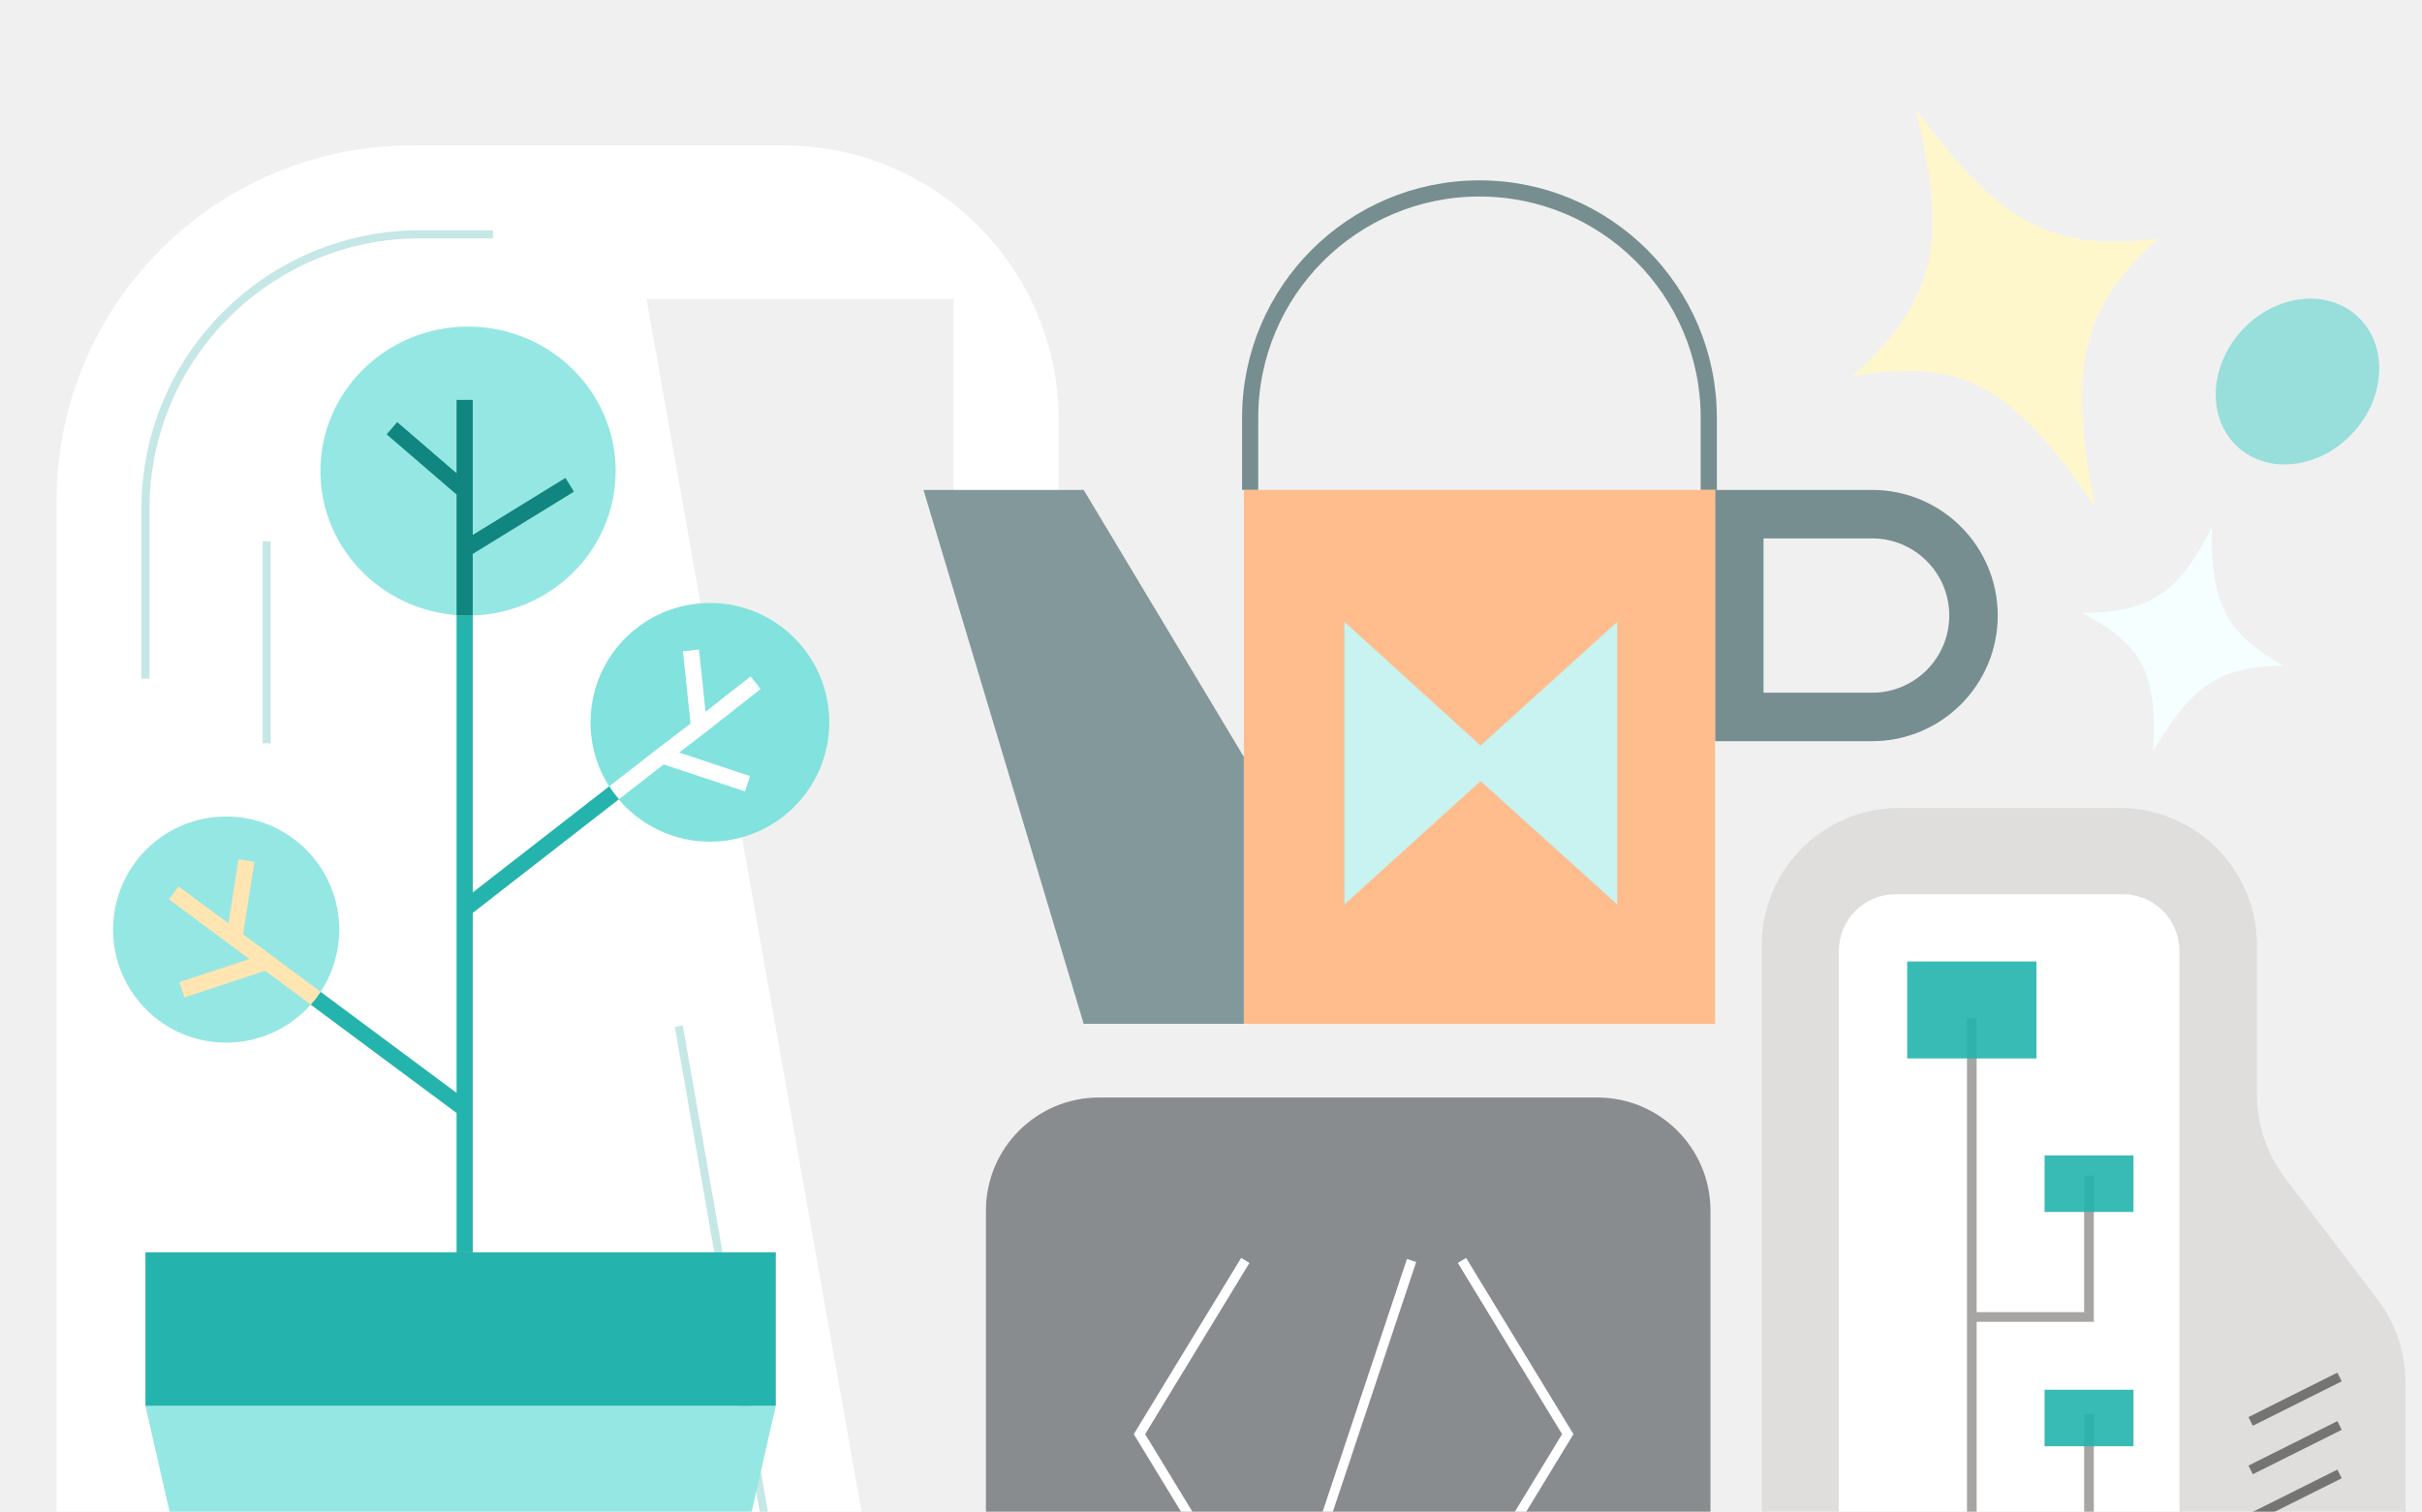
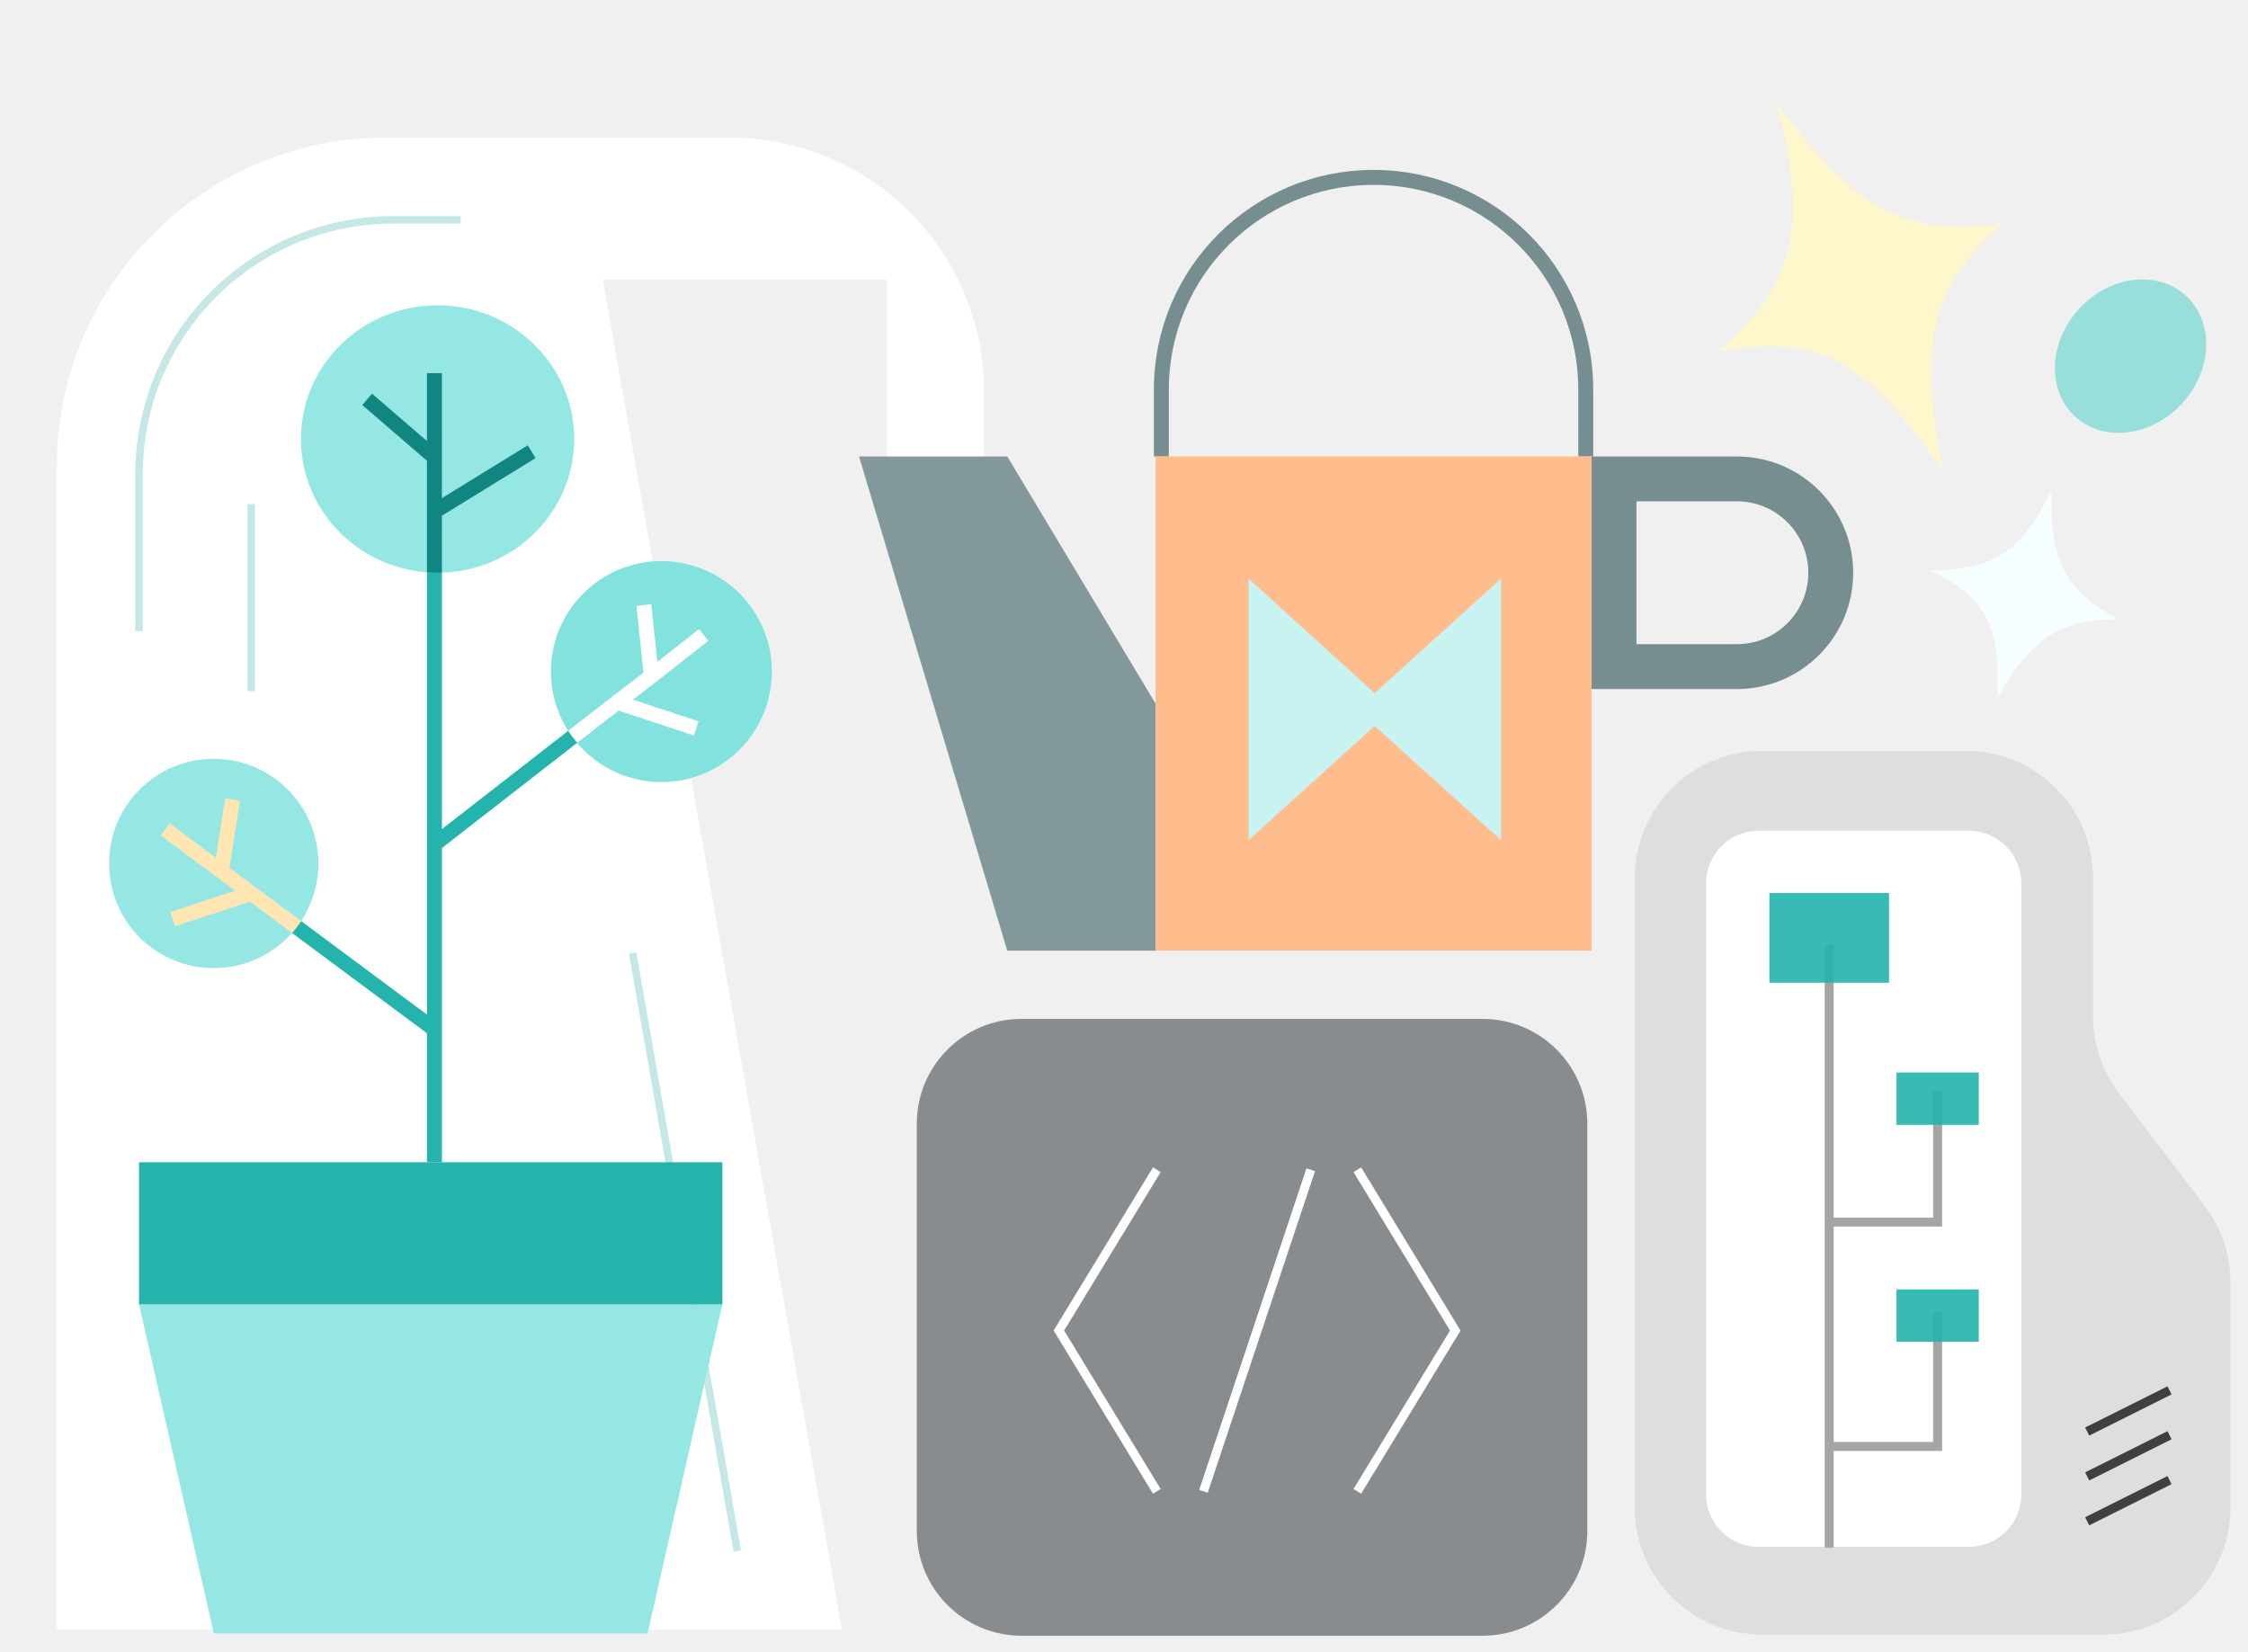
- <svg xmlns="http://www.w3.org/2000/svg" width="338" height="211" viewBox="0 0 338 211" fill="none">
-   <g clip-path="url(#clip0_311_11303)">
-     <path opacity="0.16" d="M245.855 131.949C245.855 121.361 254.439 112.777 265.028 112.777H295.798C306.387 112.777 314.97 121.361 314.97 131.949V152.813C314.97 157.011 316.348 161.093 318.892 164.432L331.768 181.331C334.312 184.67 335.69 188.752 335.69 192.95V226.857C335.69 237.445 327.106 246.029 316.517 246.029H265.028C254.439 246.029 245.855 237.445 245.855 226.857V131.949Z" fill="#867E79" />
-     <path opacity="0.5" d="M314.086 211.939L326.491 205.736M314.086 205.173L326.491 198.97M314.086 198.406L326.491 192.203" stroke="#0A0A0A" stroke-width="1.353" />
-     <rect x="256.621" y="124.826" width="47.529" height="107.973" rx="7.894" fill="white" />
-     <path opacity="0.5" d="M275.176 232.883V217.658M275.176 142.098V183.825M275.176 217.658H291.528V197.359M275.176 217.658V183.825M275.176 183.825H291.528V164.089" stroke="#4F4B48" stroke-width="1.353" />
-     <g opacity="0.9">
-       <rect x="266.156" y="134.207" width="18.044" height="13.533" fill="#24B4AD" />
-       <rect x="285.328" y="161.273" width="12.405" height="7.894" fill="#24B4AD" />
-       <rect x="285.328" y="193.979" width="12.405" height="7.894" fill="#24B4AD" />
-     </g>
-     <path d="M137.59 168.98C137.59 160.26 144.659 153.191 153.379 153.191H222.913C231.633 153.191 238.702 160.26 238.702 168.98V230.41C238.702 239.13 231.633 246.199 222.913 246.199H153.379C144.659 246.199 137.59 239.13 137.59 230.41V168.98Z" fill="#2C3036" fill-opacity="0.52" />
-     <path d="M173.785 175.934L159.018 200.181L173.785 224.428M180.817 224.428L196.99 175.934M204.022 175.934L218.79 200.181L204.022 224.428" stroke="white" stroke-width="1.353" />
-     <path d="M133.077 41.727H90.222L126.311 245.29H7.895V69.921C7.895 42.515 30.111 20.299 57.517 20.299H109.394C130.571 20.299 147.738 37.466 147.738 58.643V68.793H133.077V41.727Z" fill="white" />
-     <path d="M68.795 32.705H58.645C37.468 32.705 20.301 49.872 20.301 71.049V94.733M37.217 75.561V103.755M94.734 143.227L110.523 233.449" stroke="#C5E7E6" stroke-width="1.128" />
-     <path d="M242.725 71.768H261.26C269.075 71.768 275.411 78.104 275.411 85.919C275.411 93.734 269.075 100.07 261.26 100.07H242.725V71.768Z" stroke="#778E90" stroke-width="6.767" />
-     <path opacity="0.9" d="M128.875 68.385H151.231L173.587 105.645V142.905H151.231L128.875 68.385Z" fill="#778E90" />
-     <path d="M238.465 68.385V58.303C238.465 40.63 224.138 26.303 206.465 26.303V26.303C188.792 26.303 174.465 40.63 174.465 58.303V68.385" stroke="#778E90" stroke-width="2.256" />
-     <path d="M31.577 245.854H96.987L108.265 196.231H20.299L31.577 245.854Z" fill="#95E7E3" />
-     <path d="M64.846 174.804V154.786M64.846 55.824V68.512M64.846 126.874V154.786M64.846 126.874L92.396 105.446M64.846 126.874V76.688M105.446 95.296L97.551 101.499M64.846 154.786L37.215 134.255M24.246 124.618L32.704 130.903M92.396 105.446L104.318 109.393M92.396 105.446L97.551 101.499M97.551 101.499L96.424 90.785M64.846 76.688L79.507 67.666M64.846 76.688V68.512M64.846 68.512L54.696 59.771M32.704 130.903L34.396 120.107M32.704 130.903L37.215 134.255M37.215 134.255L25.374 138.152" stroke="#24B4AD" stroke-width="2.256" />
-     <circle cx="31.562" cy="129.752" r="15.781" fill="#95E7E3" />
-     <path fill-rule="evenodd" clip-rule="evenodd" d="M43.366 140.229L37.014 135.509L25.728 139.223L25.023 137.08L34.8 133.864L32.034 131.809L23.575 125.524L24.921 123.713L31.881 128.885L33.284 119.933L35.512 120.282L33.926 130.405L37.89 133.35L44.741 138.441C44.325 139.07 43.865 139.668 43.366 140.229Z" fill="#FFE5B1" />
-     <ellipse cx="65.316" cy="65.752" rx="20.603" ry="20.164" fill="#95E7E3" />
-     <path fill-rule="evenodd" clip-rule="evenodd" d="M63.716 85.857V76.688V69.029L53.958 60.626L55.43 58.917L63.716 66.052V55.824H65.972V68.512V74.67L78.914 66.705L80.096 68.626L65.972 77.318V85.907C65.753 85.913 65.534 85.917 65.314 85.917C64.776 85.917 64.243 85.897 63.716 85.857Z" fill="#11857F" />
-     <circle cx="99.07" cy="100.822" r="16.658" fill="#82E2DD" />
-     <path fill-rule="evenodd" clip-rule="evenodd" d="M85.048 109.736L91.707 104.556L91.714 104.551L96.368 100.988L95.306 90.903L97.549 90.667L98.463 99.351L104.753 94.409L106.146 96.183L98.252 102.386L98.246 102.39L98.241 102.394L94.778 105.046L104.676 108.323L103.967 110.464L92.617 106.706L86.408 111.535C85.916 110.968 85.461 110.367 85.048 109.736Z" fill="white" />
-     <path d="M20.299 174.805H108.265V196.232H20.299V174.805Z" fill="#24B4AD" />
-     <path d="M267.299 15.16C278.879 31.013 286.288 35.238 301.118 33.301C291.1 42.638 288.253 50.086 292.355 70.664C280.675 53.491 273.462 49.918 258.536 52.524C270.229 41.93 271.948 33.731 267.299 15.16Z" fill="#FFF7CC" />
-     <path d="M308.654 73.582C308.503 84.089 310.593 88.421 318.616 92.893C310.231 93.115 306.076 95.116 300.495 104.883C301.084 93.807 298.851 89.808 290.534 85.572C300.209 85.435 304.084 82.732 308.654 73.582Z" fill="#F5FFFF" />
-     <ellipse cx="320.623" cy="53.256" rx="10.544" ry="12.362" transform="rotate(42.4492 320.623 53.2561)" fill="#98DEDA" />
-     <rect x="173.59" y="68.383" width="65.754" height="74.521" fill="#FFBC8C" />
-     <path d="M187.617 126.247V86.795L206.626 104.07L225.694 86.795V126.247L206.626 109.032L187.617 126.247Z" fill="#C8F3F1" />
+ <svg xmlns="http://www.w3.org/2000/svg" width="339" height="249" viewBox="0 0 339 249" fill="none">
+   <path opacity="0.16" d="M246.523 132.394C246.523 121.806 255.106 113.222 265.695 113.222H296.465C307.054 113.222 315.637 121.806 315.637 132.394V153.257C315.637 157.455 317.015 161.537 319.559 164.877L332.435 181.776C334.979 185.115 336.357 189.197 336.357 193.395V227.301C336.357 237.89 327.773 246.474 317.185 246.474H265.695C255.106 246.474 246.523 237.89 246.523 227.301V132.394Z" fill="#867E79" />
+   <path opacity="0.5" d="M314.753 229.384L327.159 223.181M314.753 222.617L327.159 216.415M314.753 215.851L327.159 209.648" stroke="#0A0A0A" stroke-width="1.353" />
+   <path opacity="0.5" d="M314.753 229.384L327.159 223.181M314.753 222.617L327.159 216.415M314.753 215.851L327.159 209.648" stroke="#0A0A0A" stroke-width="1.353" />
+   <rect x="257.288" y="125.271" width="47.529" height="107.973" rx="7.894" fill="white" />
+   <path opacity="0.5" d="M275.843 233.328V218.103M275.843 142.542V184.27M275.843 218.103H292.196V197.803M275.843 218.103V184.27M275.843 184.27H292.196V164.534" stroke="#4F4B48" stroke-width="1.353" />
+   <g opacity="0.9">
+     <rect x="266.823" y="134.652" width="18.044" height="13.533" fill="#24B4AD" />
+     <rect x="285.995" y="161.718" width="12.405" height="7.894" fill="#24B4AD" />
+     <rect x="285.995" y="194.423" width="12.405" height="7.894" fill="#24B4AD" />
  </g>
-   <defs>
-     <clipPath id="clip0_311_11303">
-       <rect width="338" height="211" fill="white" />
-     </clipPath>
-   </defs>
+   <path d="M138.255 169.425C138.255 160.705 145.324 153.636 154.044 153.636H223.578C232.298 153.636 239.367 160.705 239.367 169.425V230.855C239.367 239.575 232.298 246.644 223.578 246.644H154.044C145.324 246.644 138.255 239.575 138.255 230.855V169.425Z" fill="#2C3036" fill-opacity="0.52" />
+   <path d="M174.45 176.378L159.683 200.626L174.45 224.873M181.482 224.873L197.656 176.378M204.688 176.378L219.455 200.626L204.688 224.873" stroke="white" stroke-width="1.353" />
+   <path d="M133.745 42.171H90.889L126.978 245.734H8.562V70.366C8.562 42.96 30.778 20.744 58.184 20.744H110.061C131.238 20.744 148.406 37.911 148.406 59.088V69.238H133.745V42.171Z" fill="white" />
+   <path d="M69.462 33.15H59.312C38.135 33.15 20.968 50.317 20.968 71.494V95.177M37.885 76.005V104.2M95.401 143.672L111.19 233.894" stroke="#C5E7E6" stroke-width="1.128" />
+   <path d="M243.392 100.515V72.213H261.927C269.742 72.213 276.078 78.549 276.078 86.364C276.078 94.179 269.742 100.515 261.927 100.515H243.392Z" stroke="#778E90" stroke-width="6.767" />
+   <path opacity="0.9" d="M129.542 68.83H151.898L174.255 106.09V143.35H151.898L129.542 68.83Z" fill="#778E90" />
+   <path d="M239.132 68.83V58.748C239.132 41.075 224.805 26.748 207.132 26.748V26.748C189.459 26.748 175.132 41.075 175.132 58.748V68.83" stroke="#778E90" stroke-width="2.256" />
+   <path d="M32.244 246.298H97.655L108.932 196.676H20.966L32.244 246.298Z" fill="#95E7E3" />
+   <path d="M65.513 175.249V155.231M65.513 56.269V68.957M65.513 127.319V155.231M65.513 127.319L93.063 105.891M65.513 127.319V77.133M106.113 95.741L98.219 101.944M65.513 155.231L37.883 134.7M24.913 125.063L33.372 131.348M93.063 105.891L104.985 109.838M93.063 105.891L98.219 101.944M98.219 101.944L97.091 91.23M65.513 77.133L80.174 68.111M65.513 77.133V68.957M65.513 68.957L55.363 60.216M33.372 131.348L35.063 120.552M33.372 131.348L37.883 134.7M37.883 134.7L26.041 138.597" stroke="#24B4AD" stroke-width="2.256" />
+   <circle cx="32.229" cy="130.196" r="15.781" fill="#95E7E3" />
+   <path fill-rule="evenodd" clip-rule="evenodd" d="M44.034 140.674L37.682 135.954L26.396 139.668L25.691 137.525L35.467 134.308L32.701 132.253L24.243 125.968L25.588 124.158L32.548 129.33L33.951 120.377L36.179 120.727L34.593 130.849L38.557 133.795L45.408 138.885C44.992 139.515 44.533 140.112 44.034 140.674Z" fill="#FFE5B1" />
+   <ellipse cx="65.983" cy="66.197" rx="20.603" ry="20.164" fill="#95E7E3" />
+   <path fill-rule="evenodd" clip-rule="evenodd" d="M64.383 86.302V77.133V69.474L54.625 61.071L56.097 59.362L64.383 66.497V56.269H66.639V68.957V75.115L79.581 67.15L80.763 69.071L66.639 77.763V86.352C66.421 86.358 66.201 86.362 65.981 86.362C65.443 86.362 64.911 86.341 64.383 86.302Z" fill="#11857F" />
+   <circle cx="99.737" cy="101.266" r="16.658" fill="#82E2DD" />
+   <path fill-rule="evenodd" clip-rule="evenodd" d="M85.715 110.181L92.375 105.001L92.381 104.996L97.035 101.433L95.973 91.348L98.216 91.112L99.13 99.796L105.42 94.854L106.814 96.628L98.919 102.831L98.914 102.835L98.908 102.839L95.445 105.491L105.344 108.768L104.635 110.909L93.284 107.151L87.075 111.98C86.583 111.413 86.128 110.812 85.715 110.181Z" fill="white" />
+   <path d="M20.966 175.25H108.932V196.677H20.966V175.25Z" fill="#24B4AD" />
+   <path d="M267.966 15.605C279.546 31.458 286.955 35.683 301.785 33.745C291.767 43.083 288.921 50.531 293.023 71.109C281.342 53.936 274.129 50.363 259.203 52.968C270.896 42.374 272.615 34.176 267.966 15.605Z" fill="#FFF7CC" />
+   <path d="M309.322 74.027C309.171 84.534 311.261 88.866 319.283 93.338C310.898 93.56 306.743 95.561 301.162 105.328C301.752 94.251 299.518 90.252 291.201 86.017C300.876 85.88 304.752 83.177 309.322 74.027Z" fill="#F5FFFF" />
+   <ellipse cx="321.29" cy="53.701" rx="10.544" ry="12.362" transform="rotate(42.4492 321.29 53.7009)" fill="#98DEDA" />
+   <rect x="174.257" y="68.828" width="65.754" height="74.521" fill="#FFBC8C" />
+   <path d="M188.284 126.692V87.24L207.293 104.515L226.362 87.24V126.692L207.293 109.476L188.284 126.692Z" fill="#C8F3F1" />
</svg>
